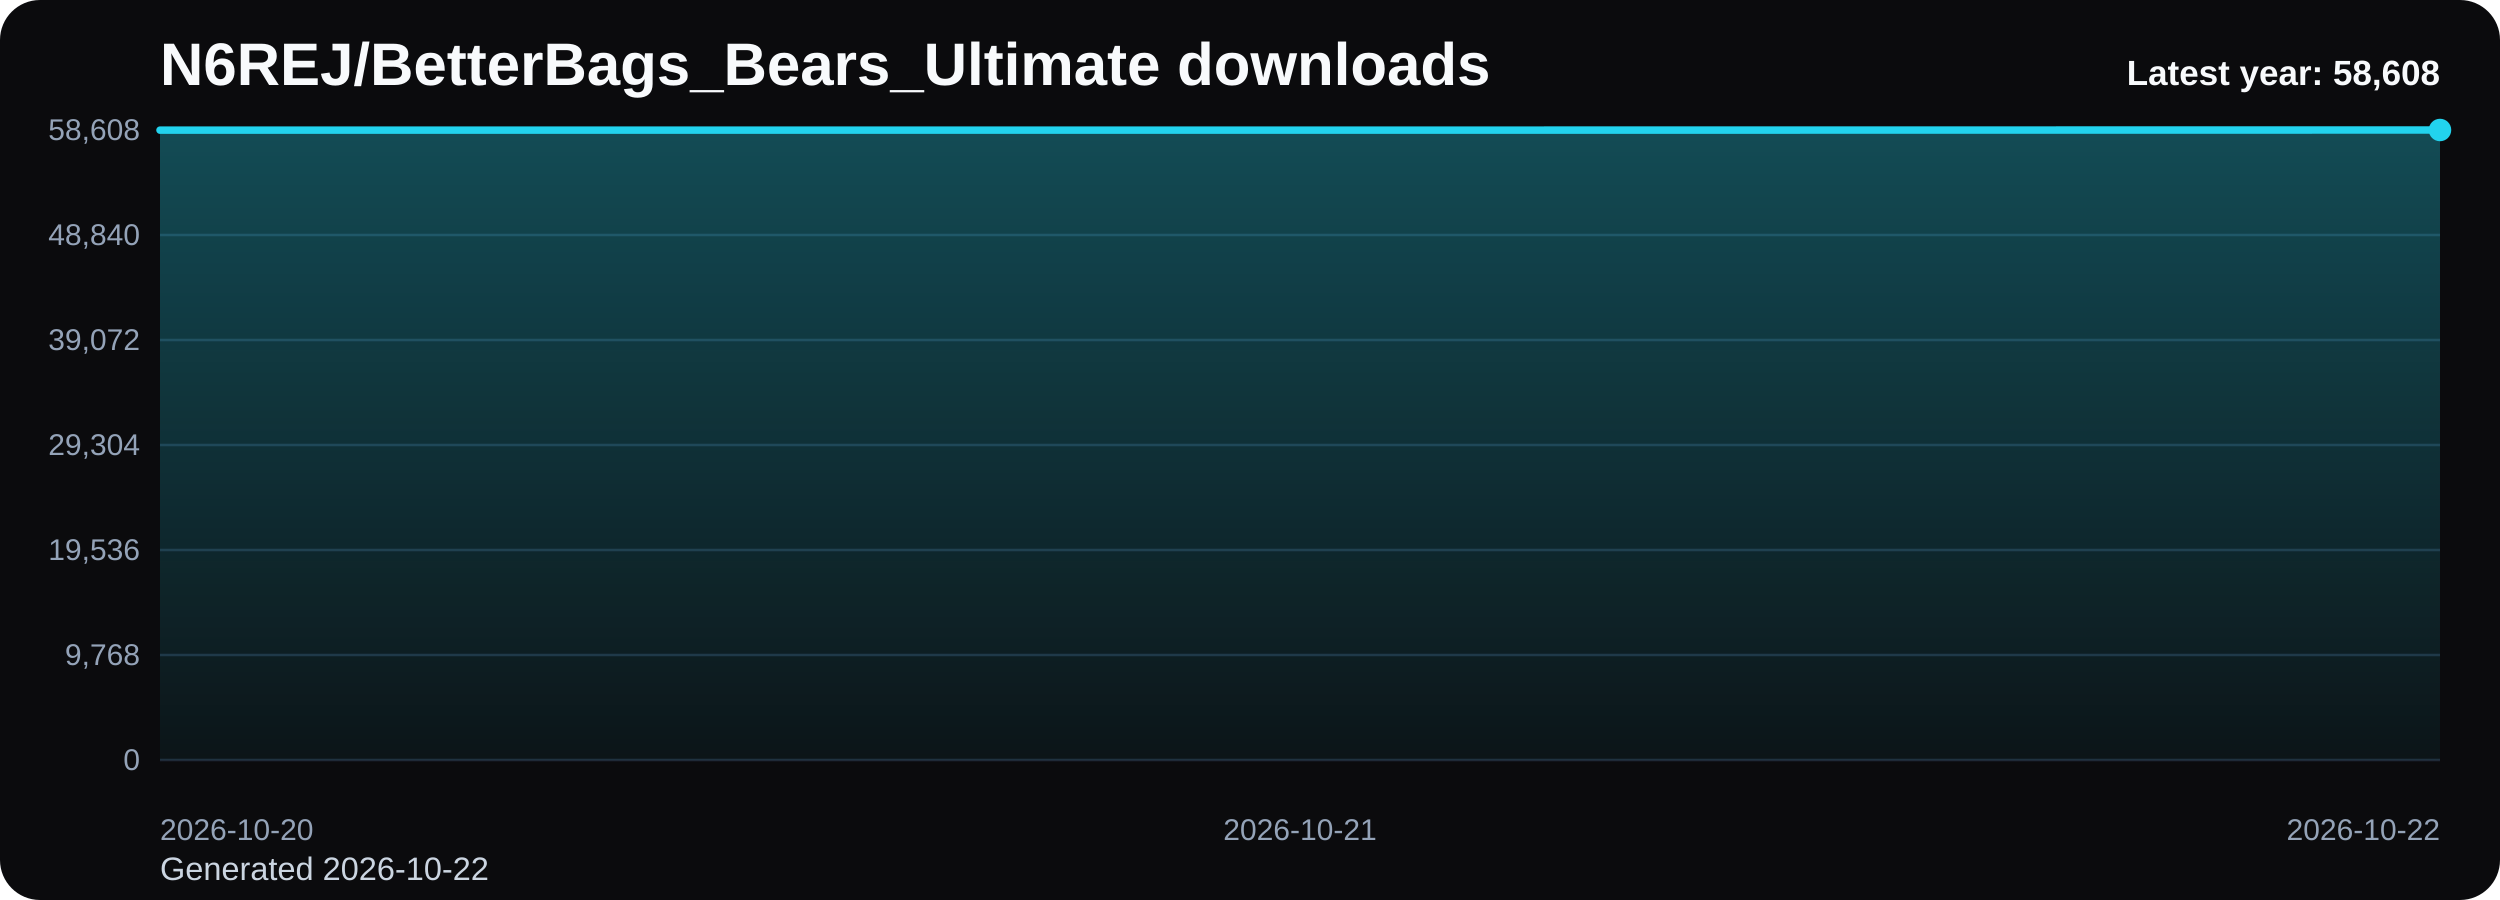
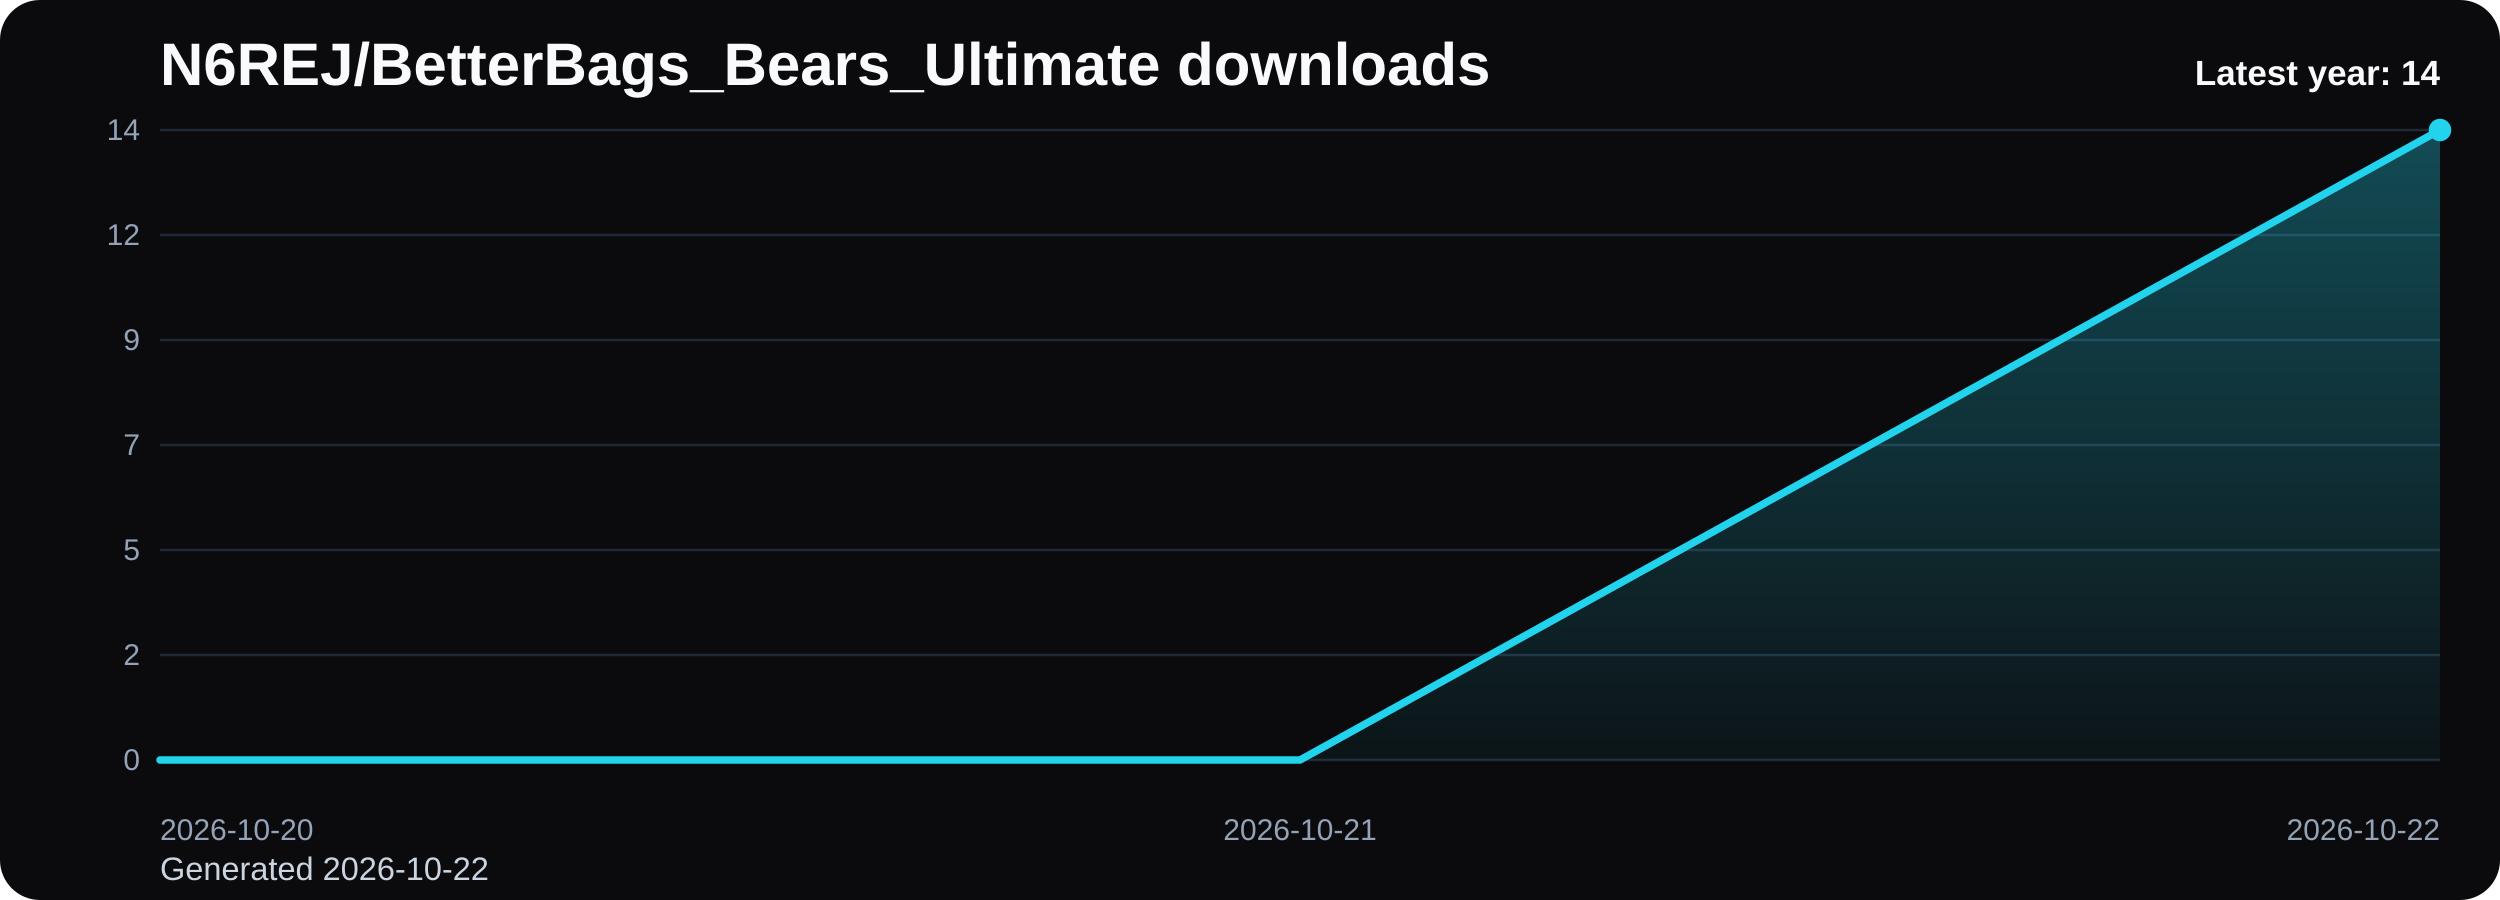
<svg xmlns="http://www.w3.org/2000/svg" viewBox="0 0 1000 360" role="img" aria-label="N6REJ/BetterBags_Bears_Ultimate downloads chart">
  <defs>
    <linearGradient id="fill-yearly-black" x1="0" y1="0" x2="0" y2="1">
      <stop offset="0%" stop-color="#22d3ee" stop-opacity="0.32" />
      <stop offset="100%" stop-color="#22d3ee" stop-opacity="0.05" />
    </linearGradient>
    <style>
      .bg { fill: #0b0b0d; }
      .title { font: 700 24px Arial, sans-serif; fill: #f8fafc; }
      .sub { font: 400 13px Arial, sans-serif; fill: #cbd5e1; }
      .grid { stroke: #1f2937; stroke-width: 1; }
      .axis { font: 400 12px Arial, sans-serif; fill: #94a3b8; }
      .line { fill: none; stroke: #22d3ee; stroke-width: 3; stroke-linecap: round; stroke-linejoin: round; }
      .dot { fill: #22d3ee; }
      .value { font: 600 11px Arial, sans-serif; fill: #cbd5e1; }
      .latest { font: 700 14px Arial, sans-serif; fill: #f8fafc; }
    </style>
  </defs>
  <rect class="bg" x="0" y="0" width="1000" height="360" rx="16" />
  <text class="title" x="64" y="34">N6REJ/BetterBags_Bears_Ultimate downloads</text>
  <text class="sub" x="64" y="352">Generated 2026-10-22</text>
  <line x1="64" y1="52.00" x2="976" y2="52.00" class="grid" />
-   <text x="56" y="56.00" text-anchor="end" class="axis">58,608</text>
+   <text x="56" y="56.00" text-anchor="end" class="axis">14</text>
  <line x1="64" y1="94.00" x2="976" y2="94.00" class="grid" />
-   <text x="56" y="98.00" text-anchor="end" class="axis">48,840</text>
+   <text x="56" y="98.00" text-anchor="end" class="axis">12</text>
  <line x1="64" y1="136.00" x2="976" y2="136.00" class="grid" />
-   <text x="56" y="140.00" text-anchor="end" class="axis">39,072</text>
+   <text x="56" y="140.00" text-anchor="end" class="axis">9</text>
  <line x1="64" y1="178.00" x2="976" y2="178.00" class="grid" />
-   <text x="56" y="182.00" text-anchor="end" class="axis">29,304</text>
+   <text x="56" y="182.00" text-anchor="end" class="axis">7</text>
  <line x1="64" y1="220.00" x2="976" y2="220.00" class="grid" />
-   <text x="56" y="224.00" text-anchor="end" class="axis">19,536</text>
+   <text x="56" y="224.00" text-anchor="end" class="axis">5</text>
  <line x1="64" y1="262.00" x2="976" y2="262.00" class="grid" />
-   <text x="56" y="266.00" text-anchor="end" class="axis">9,768</text>
+   <text x="56" y="266.00" text-anchor="end" class="axis">2</text>
  <line x1="64" y1="304.00" x2="976" y2="304.00" class="grid" />
  <text x="56" y="308.00" text-anchor="end" class="axis">0</text>
-   <path d="M 64.00 304 L 64.00 52.06 L 520.00 52.06 L 976.00 52.00 L 976.00 304 Z" fill="url(#fill-yearly-black)" />
-   <polyline class="line" points="64.00,52.06 520.00,52.06 976.00,52.00" />
+   <path d="M 64.00 304 L 64.00 304.00 L 520.00 304.00 L 976.00 52.00 L 976.00 304 Z" fill="url(#fill-yearly-black)" />
+   <polyline class="line" points="64.00,304.00 520.00,304.00 976.00,52.00" />
  <circle class="dot" cx="976.00" cy="52.00" r="4.5" />
  <text class="axis" x="64.00" y="336" text-anchor="start">2026-10-20</text>
  <text class="axis" x="520.00" y="336" text-anchor="middle">2026-10-21</text>
  <text class="axis" x="976.00" y="336" text-anchor="end">2026-10-22</text>
-   <text class="latest" x="976" y="34" text-anchor="end">Latest year: 58,608</text>
+   <text class="latest" x="976" y="34" text-anchor="end">Latest year: 14</text>
</svg>
